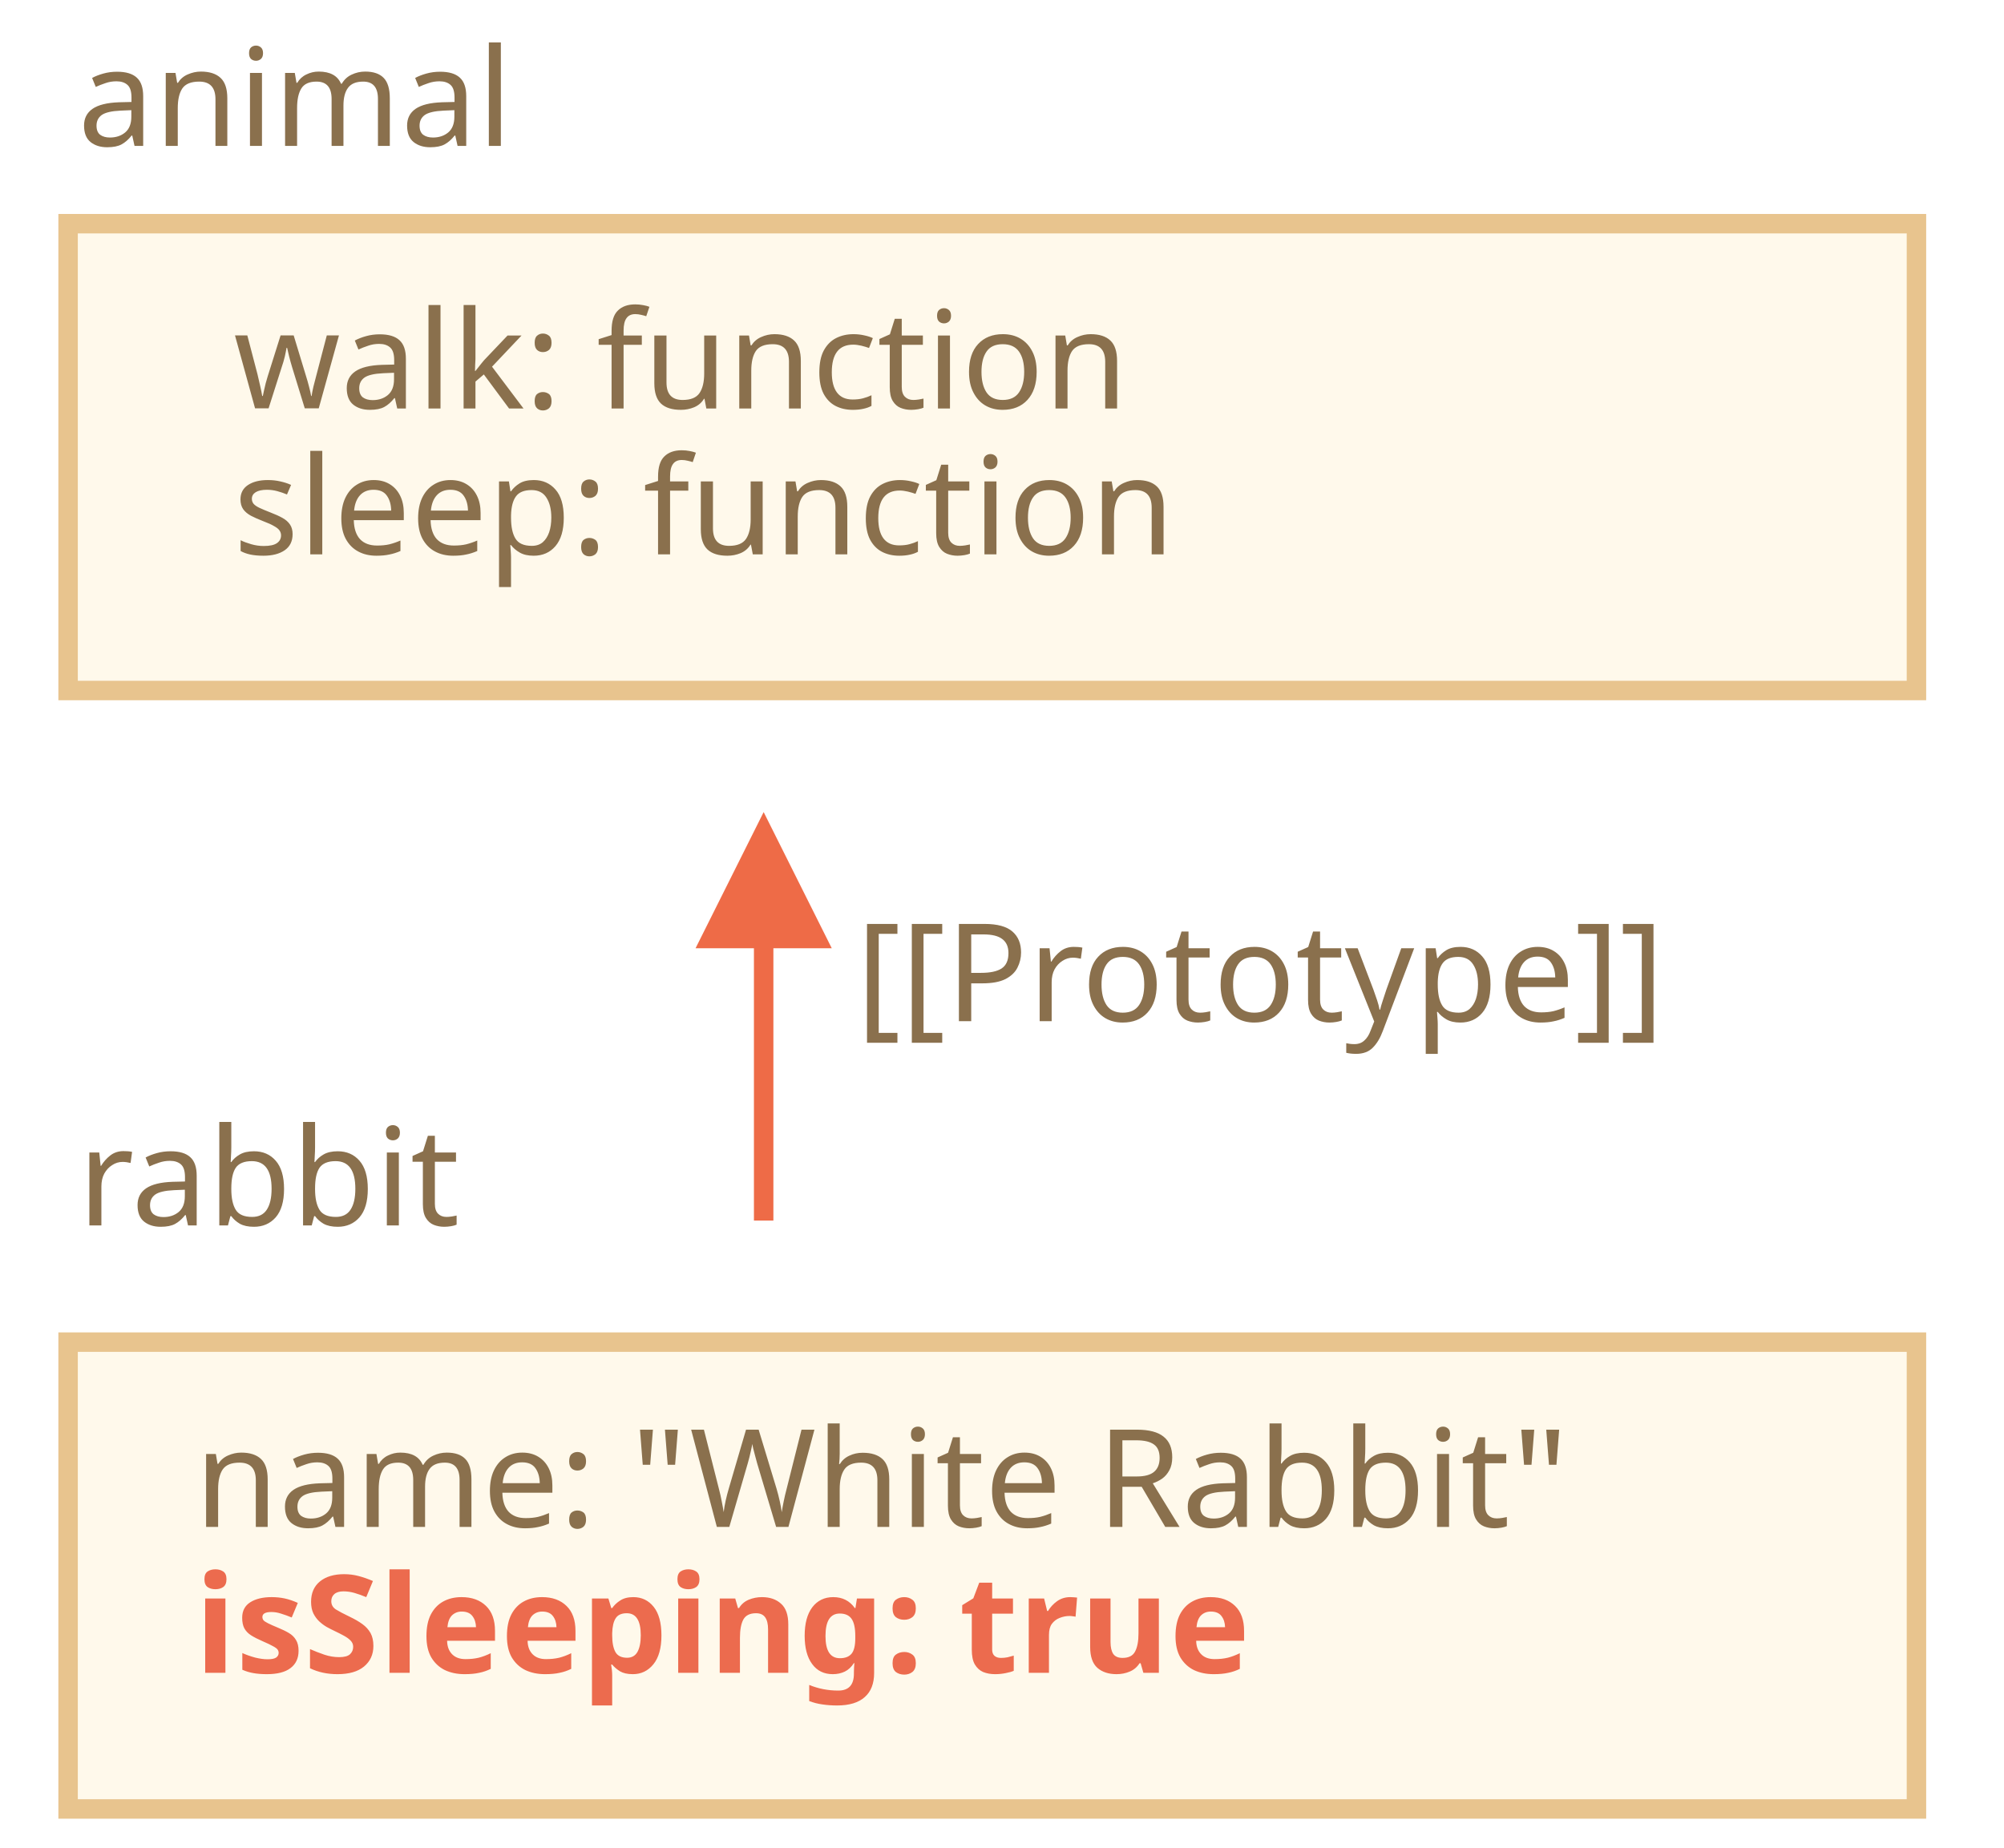
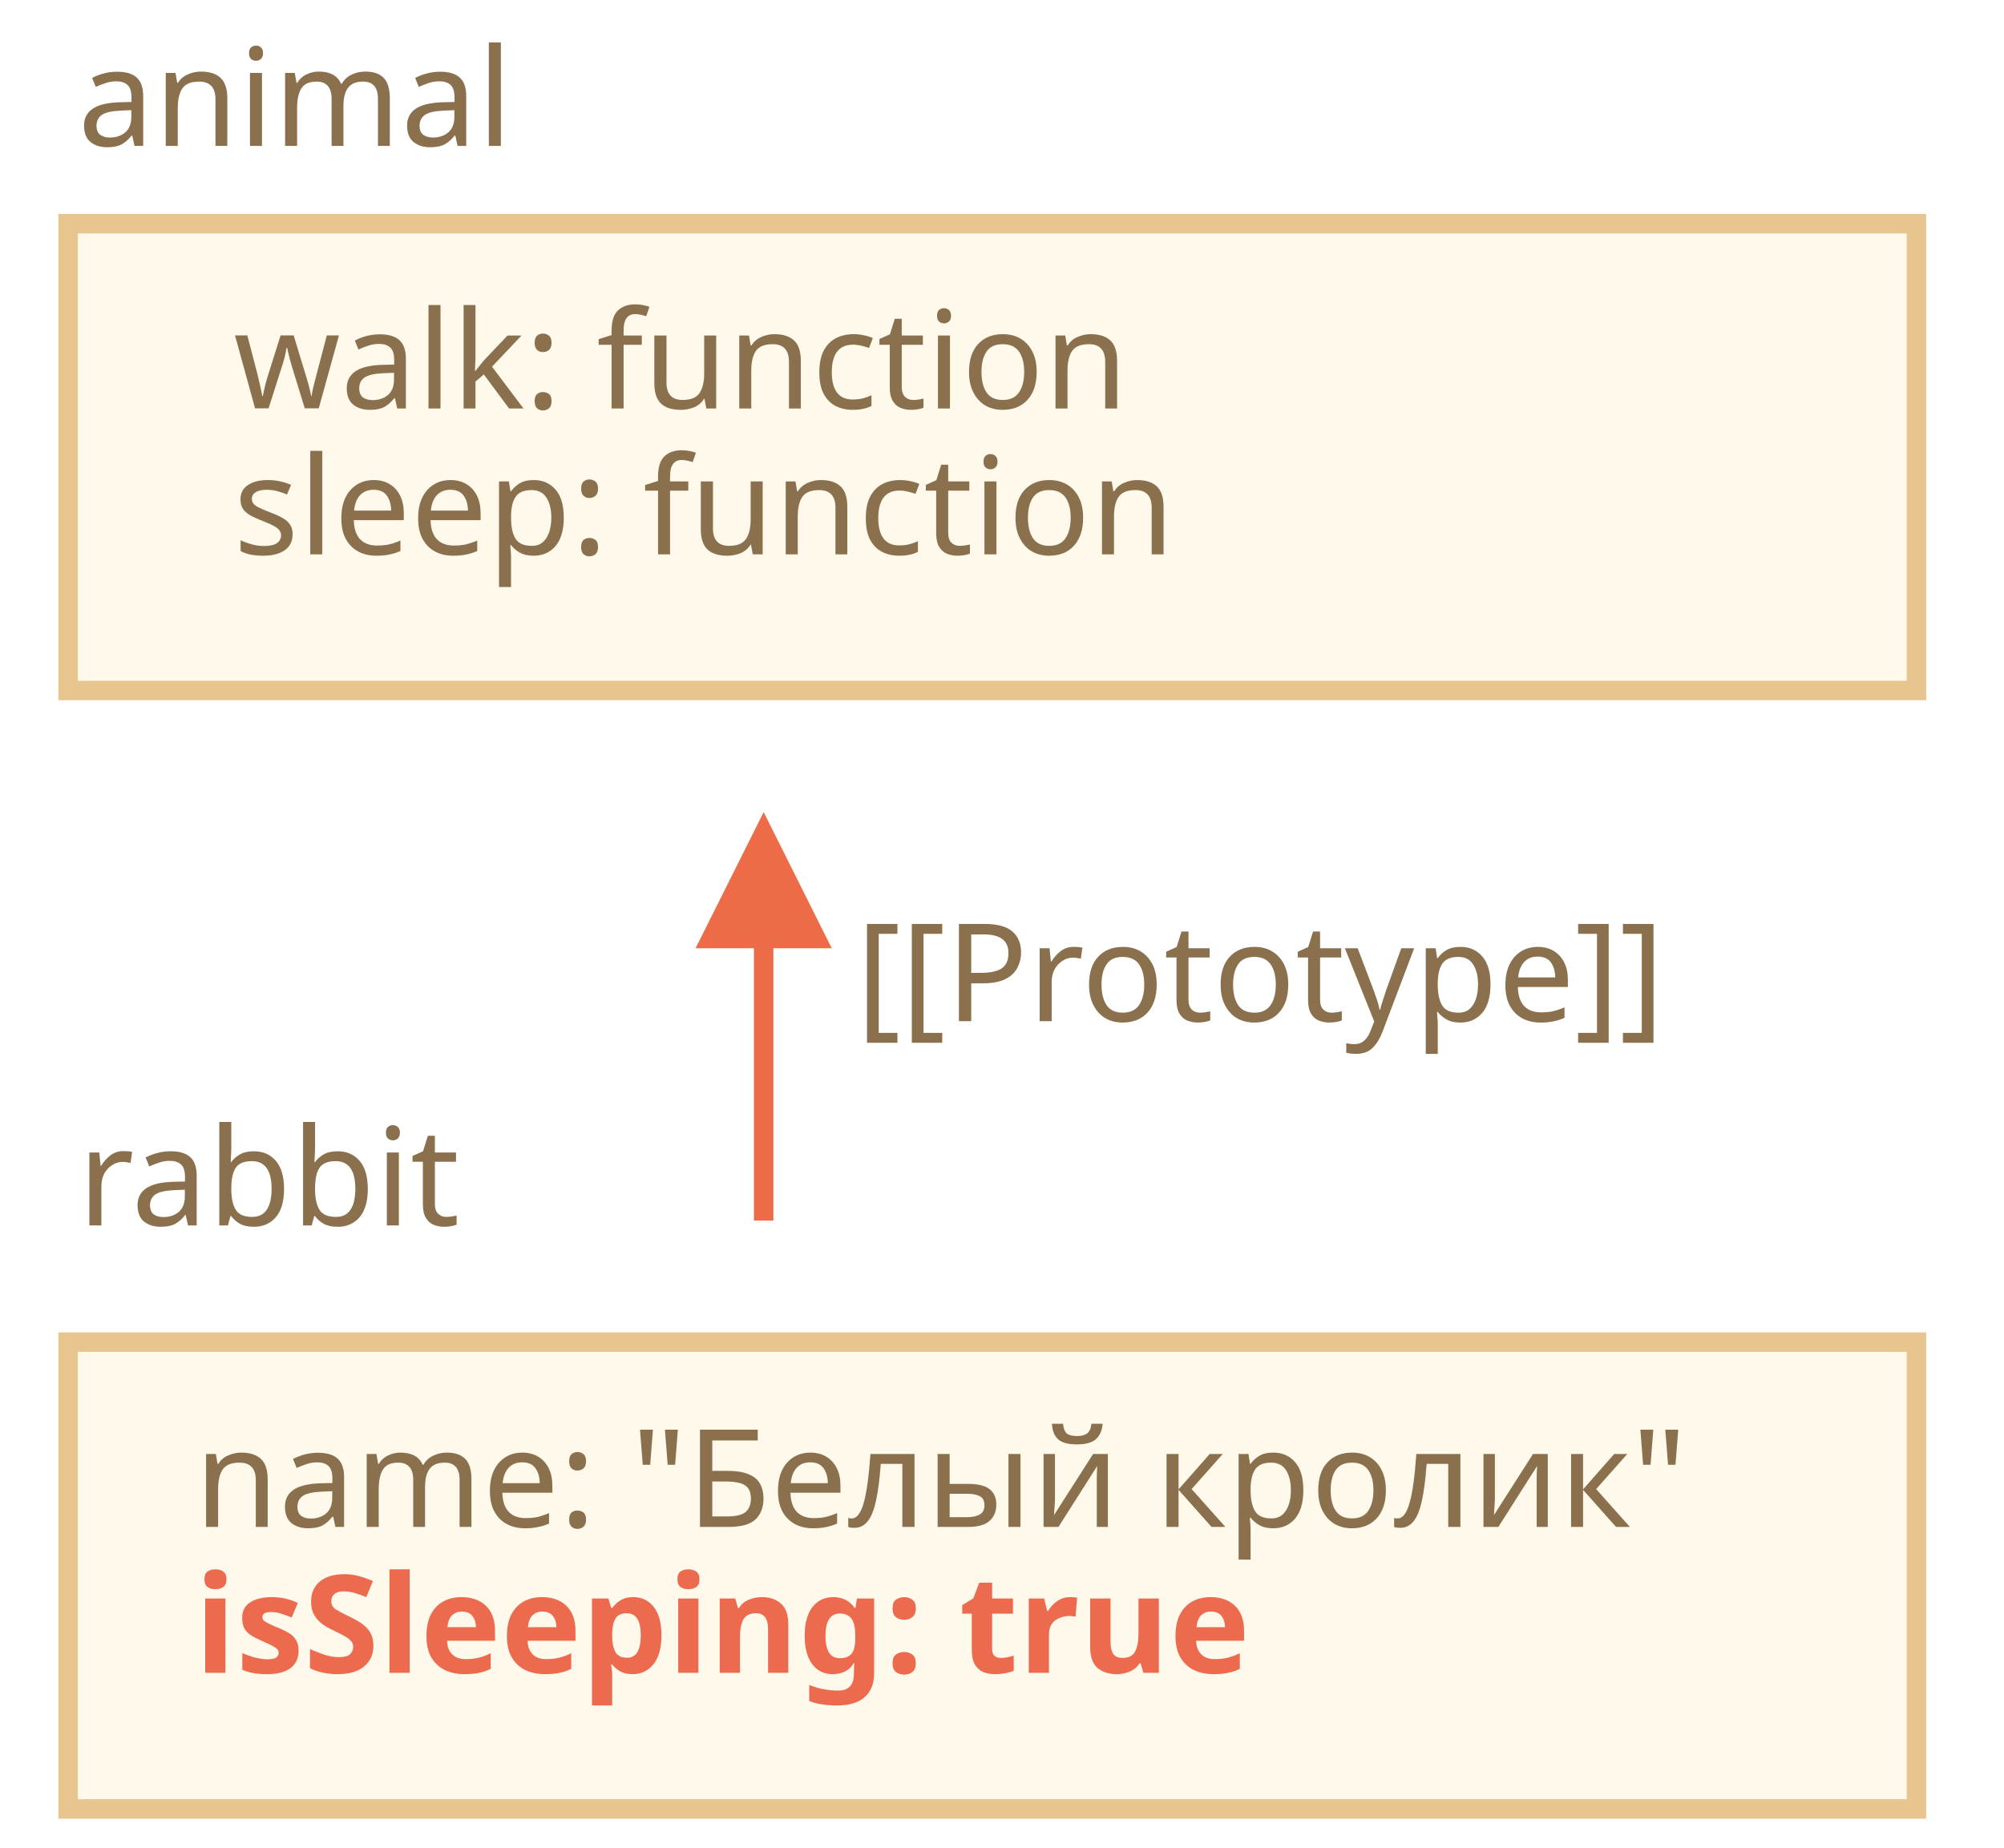
<svg xmlns="http://www.w3.org/2000/svg" width="206px" height="190px" viewBox="0 0 206 190" version="1.1">
  <g id="inheritance" stroke="none" stroke-width="1" fill="none" fill-rule="evenodd">
    <g id="proto-animal-rabbit-walk-3.svg">
      <rect id="Rectangle-1" stroke="#E8C48E" stroke-width="2" fill="#FFF9EB" x="7" y="23" width="190" height="48" />
      <text id="walk:-function" font-family="PTMono-Regular, PT Mono" font-size="14" font-weight="normal" fill="#8A704D">
        <tspan x="24" y="42">walk: function</tspan>
        <tspan x="24" y="57">sleep: function</tspan>
      </text>
      <text id="animal" font-family="PTMono-Regular, PT Mono" font-size="14" font-weight="normal" fill="#8A704D">
        <tspan x="8" y="15">animal</tspan>
      </text>
      <text id="rabbit" font-family="PTMono-Regular, PT Mono" font-size="14" font-weight="normal" fill="#8A704D">
        <tspan x="8" y="126">rabbit</tspan>
      </text>
      <path id="Line" d="M79.5,97.5 L79.5,125.5 L77.5,125.5 L77.5,97.5 L71.5,97.5 L78.5,83.5 L85.5,97.5 L79.5,97.5 Z" fill="#EE6B47" fill-rule="nonzero" />
      <text id="[[Prototype]]" font-family="PTMono-Regular, PT Mono" font-size="14" font-weight="normal" fill="#8A704D">
        <tspan x="88" y="105">[[Prototype]]</tspan>
      </text>
      <rect id="Rectangle-1-Copy" stroke="#E8C48E" stroke-width="2" fill="#FFF9EB" x="7" y="138" width="190" height="48" />
      <text id="name:-&quot;White-Rabbit&quot;" font-family="PTMono-Regular, PT Mono" font-size="14" font-weight="normal">
-         <tspan x="20" y="157" fill="#8A704D">name: "White Rabbit"</tspan>
+         <tspan x="20" y="157" fill="#8A704D">name: "Белый кролик"</tspan>
        <tspan x="20" y="172" font-family="PTMono-Bold, PT Mono" font-weight="bold" fill="#EC6B4E">isSleeping: true</tspan>
      </text>
    </g>
  </g>
</svg>
